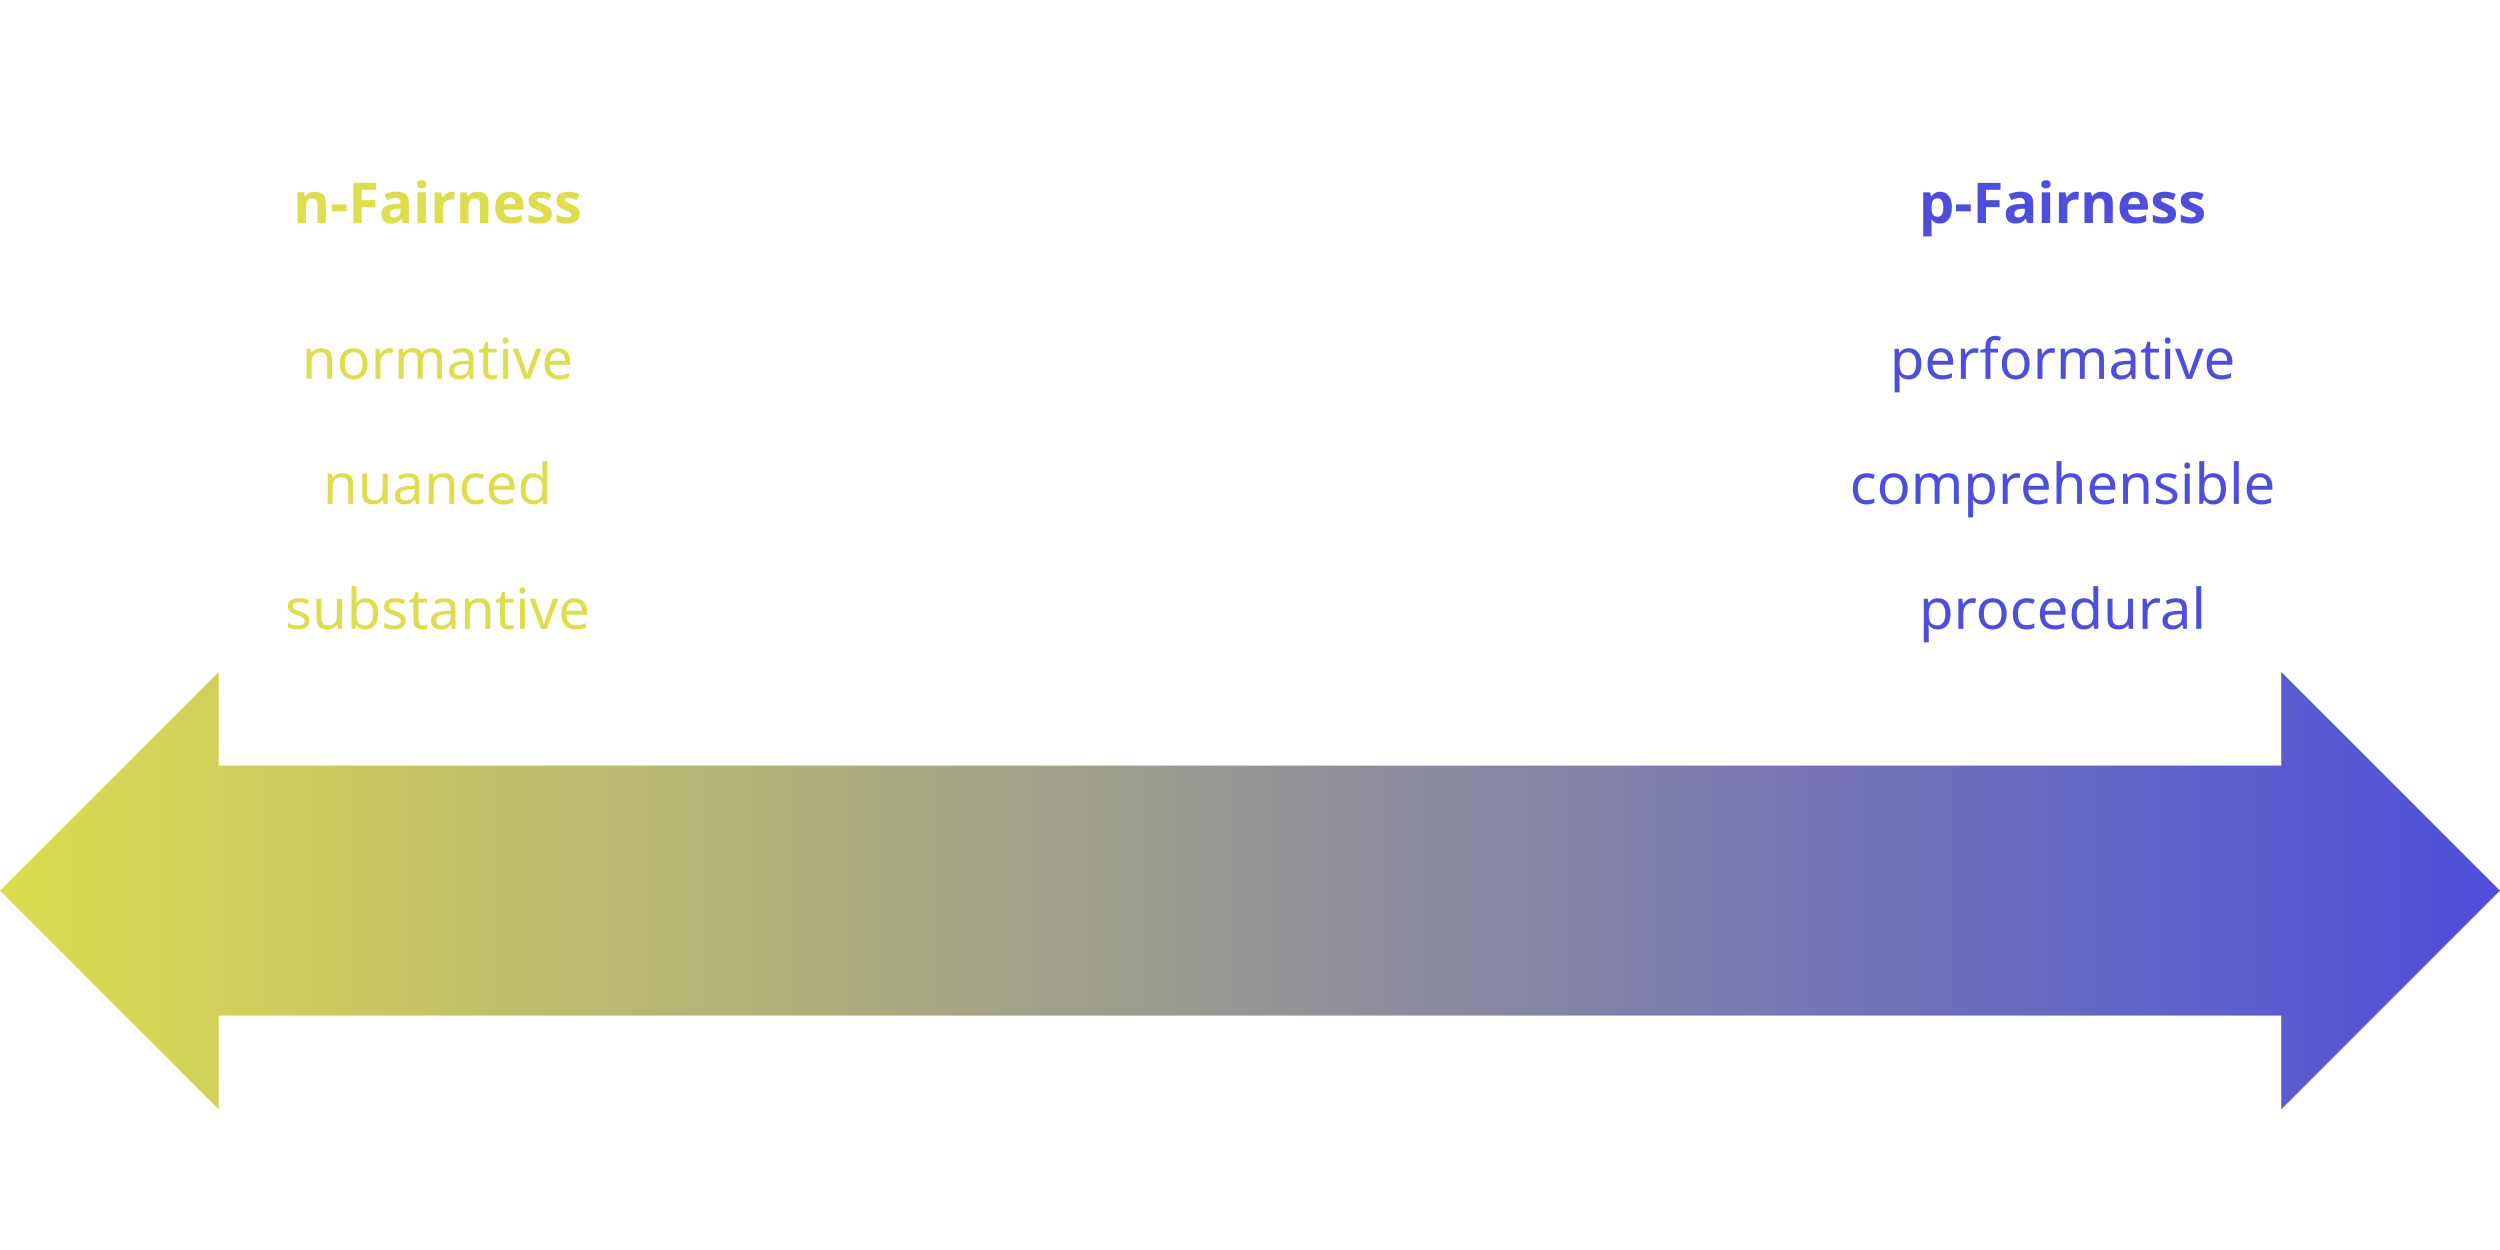
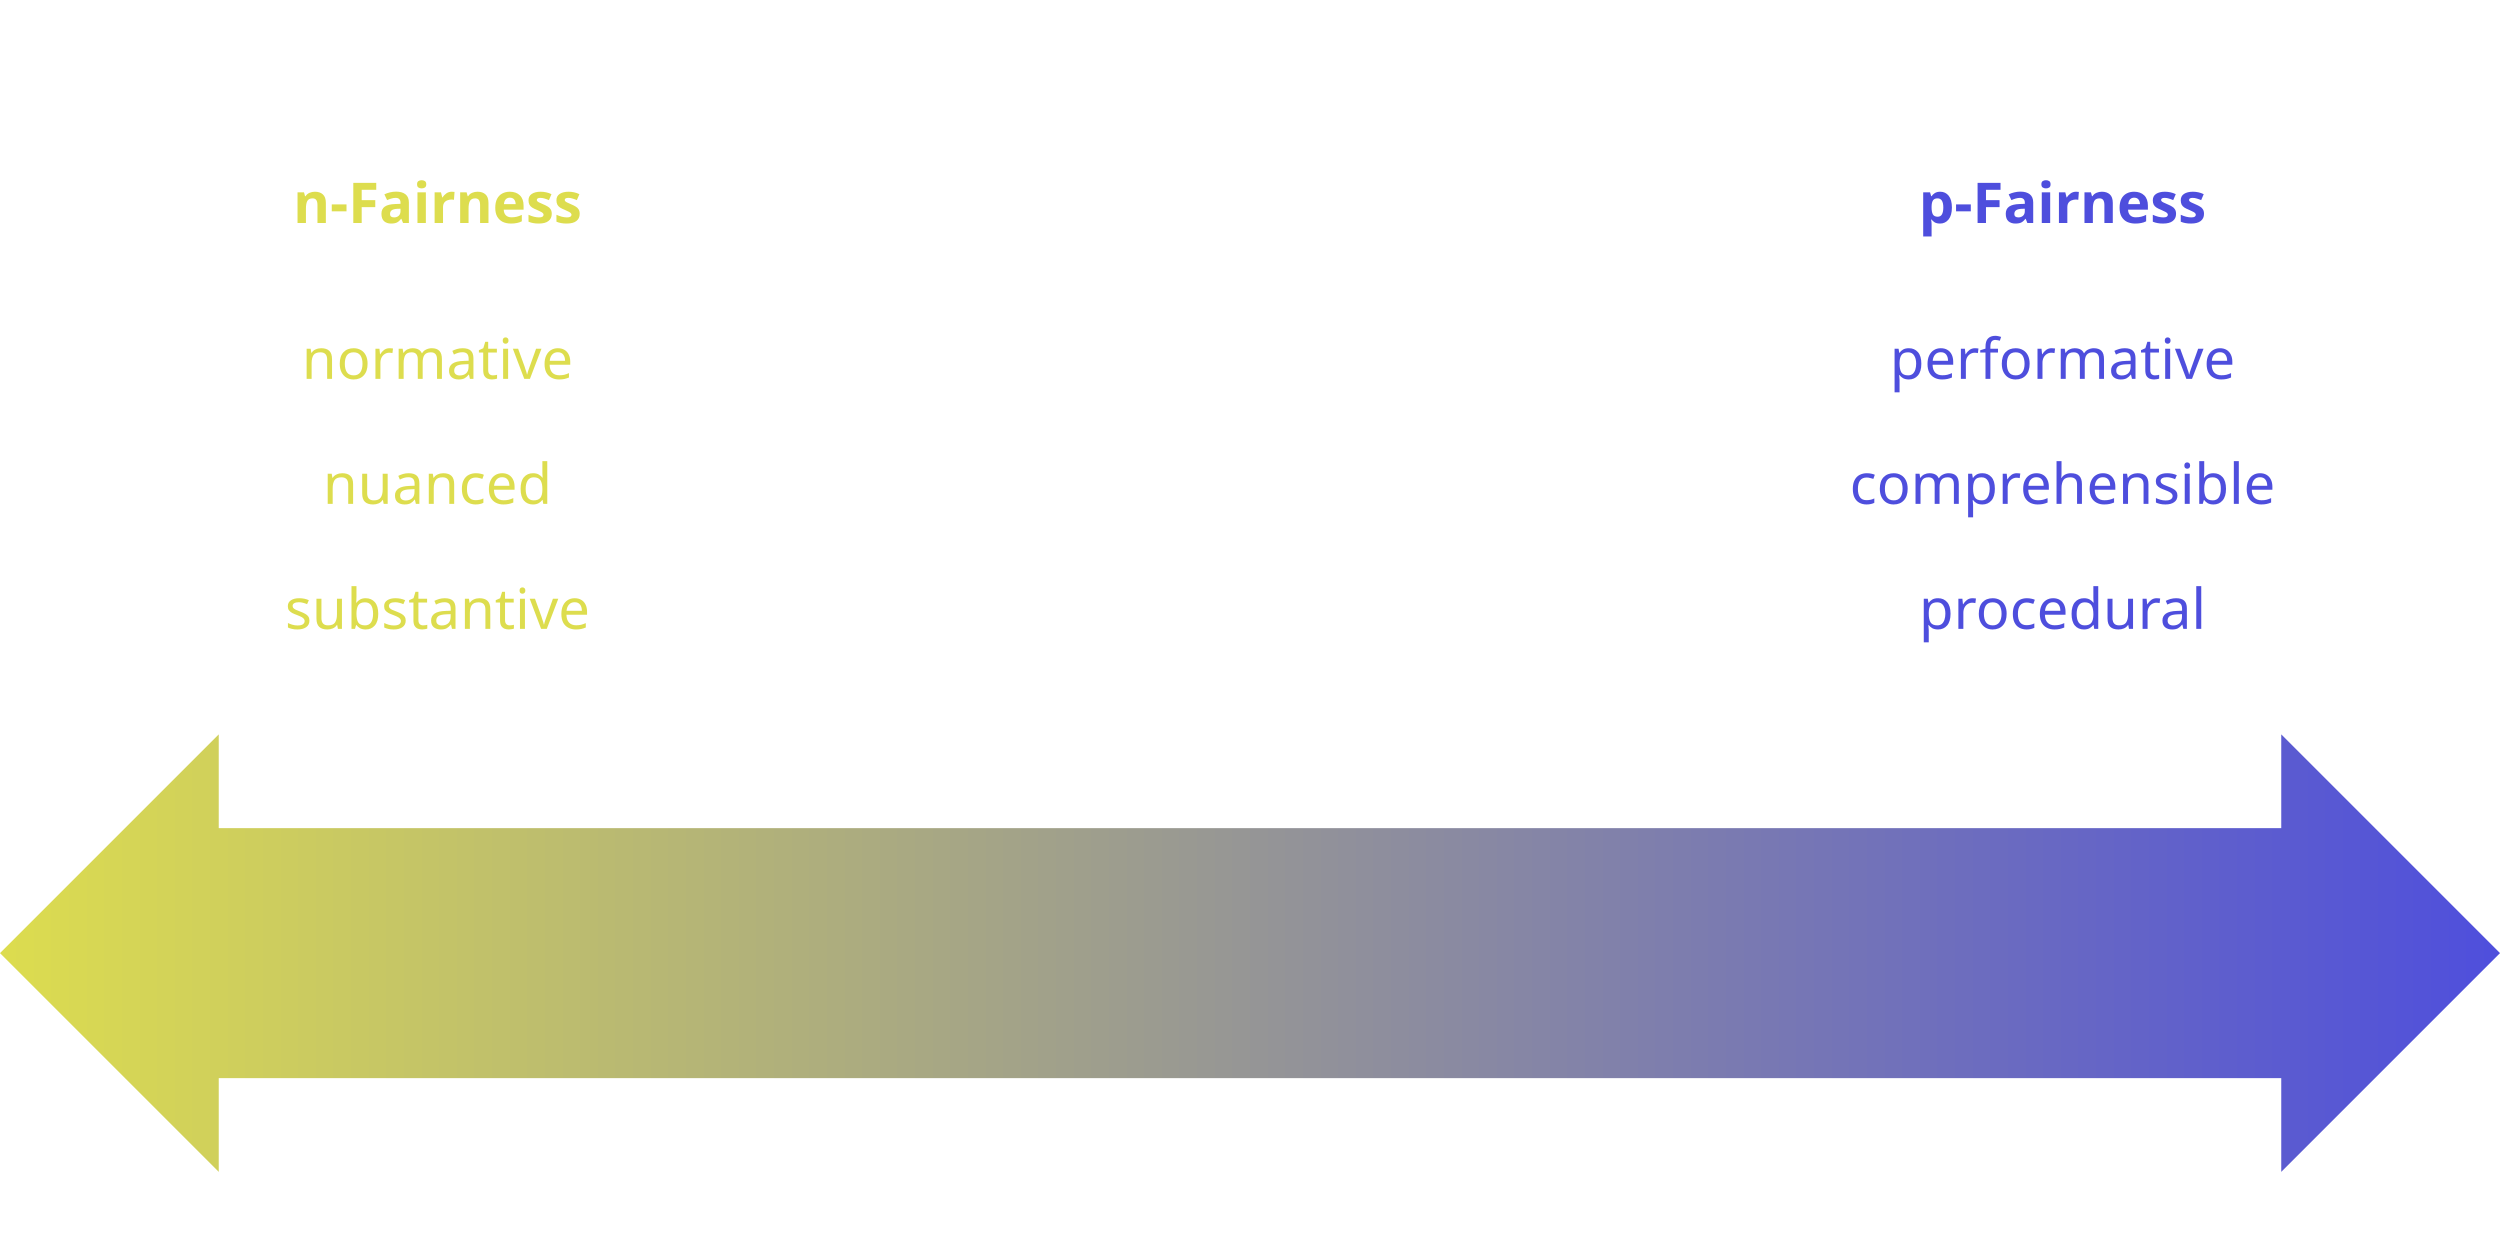
<svg xmlns="http://www.w3.org/2000/svg" width="254mm" height="127mm" viewBox="0 60 400 75" id="svg3973" version="1.1">
  <defs id="defs3975">
    <linearGradient x1="0" y1="0" x2="1" y2="0" id="fairness-gradient">
      <stop offset="0" style="stop-color:rgb(221,221,78);stop-opacity:1;" id="stop3978" />
      <stop offset="1" style="stop-color:rgb(78,78,221);stop-opacity:1;" id="stop3980" />
    </linearGradient>
    <style id="style4186">
    tspan {
    text-anchor:middle;
    text-align:center;
    }
    .dtext {
    font-style:normal;
    font-variant:normal;
    font-stretch:normal;
    font-size:20px;
    font-family:sans-serif;
    line-height:1.25;
    fill:#000000;
    fill-opacity:1;
    writing-mode:lr;
    text-align:center;
    dominant-baseline:middle;
    text-anchor:middle"    
    }
  </style>
  </defs>
-   <path style="fill:url('#fairness-gradient');fill-opacity:1.0" id="double-arrow" class="dpath" d="M 0 140 l 35 35 l 0 -15 l 330 0 l 0 15 l 35 -35 l -35 -35 l 0 15 l -330 0 l 0 -15 l -35 35 z" />
+   <path style="fill:url('#fairness-gradient');fill-opacity:1.0" id="double-arrow" class="dpath" d="M 0 150 l 35 35 l 0 -15 l 330 0 l 0 15 l 35 -35 l -35 -35 l 0 15 l -330 0 l 0 -15 l -35 35 z" />
  <text style="fill:rgb(221,221,78);font-weight:bold;font-size:0.75em;" x="70" y="30" class="dtext" id="n-fairness-text">
    <tspan x="70" y="30" id="tspan3984">n-Fairness</tspan>
  </text>
  <text style="fill:rgb(78,78,221);font-weight:bold;font-size:0.75em;" x="330" y="30" class="dtext" id="dystopia-text">
    <tspan x="330" y="30" id="tspan3987">p-Fairness</tspan>
  </text>
  <text style="fill:rgb(78,78,221);font-size:0.75em;" x="330" y="75" class="dtext" id="p-fairness-text">
    <tspan x="330" y="75" id="tspan3990">comprehensible</tspan>
  </text>
  <text style="fill:rgb(221,221,78);font-size:0.75em;" x="70" y="75" class="dtext" id="nuanced-text">
    <tspan x="70" y="75" id="tspan3993">nuanced</tspan>
  </text>
  <text style="fill:rgb(221,221,78);font-size:0.75em;" x="70" y="95" class="dtext" id="substantive-text">
    <tspan x="70" y="95" id="tspan3996">substantive</tspan>
  </text>
  <text style="fill:rgb(78,78,221);font-size:0.75em;" x="330" y="95" class="dtext" id="procedural-text">
    <tspan x="330" y="95" id="tspan3999">procedural</tspan>
  </text>
  <text style="fill:rgb(221,221,78);font-size:0.75em;" x="70" y="55" class="dtext" id="normative-text">
    <tspan x="70" y="55" id="tspan4002">normative</tspan>
  </text>
  <text style="fill:rgb(78,78,221);font-size:0.75em;" x="330" y="55" class="dtext" id="performative-text">
    <tspan x="330" y="55" id="tspan4005">performative</tspan>
  </text>
</svg>
